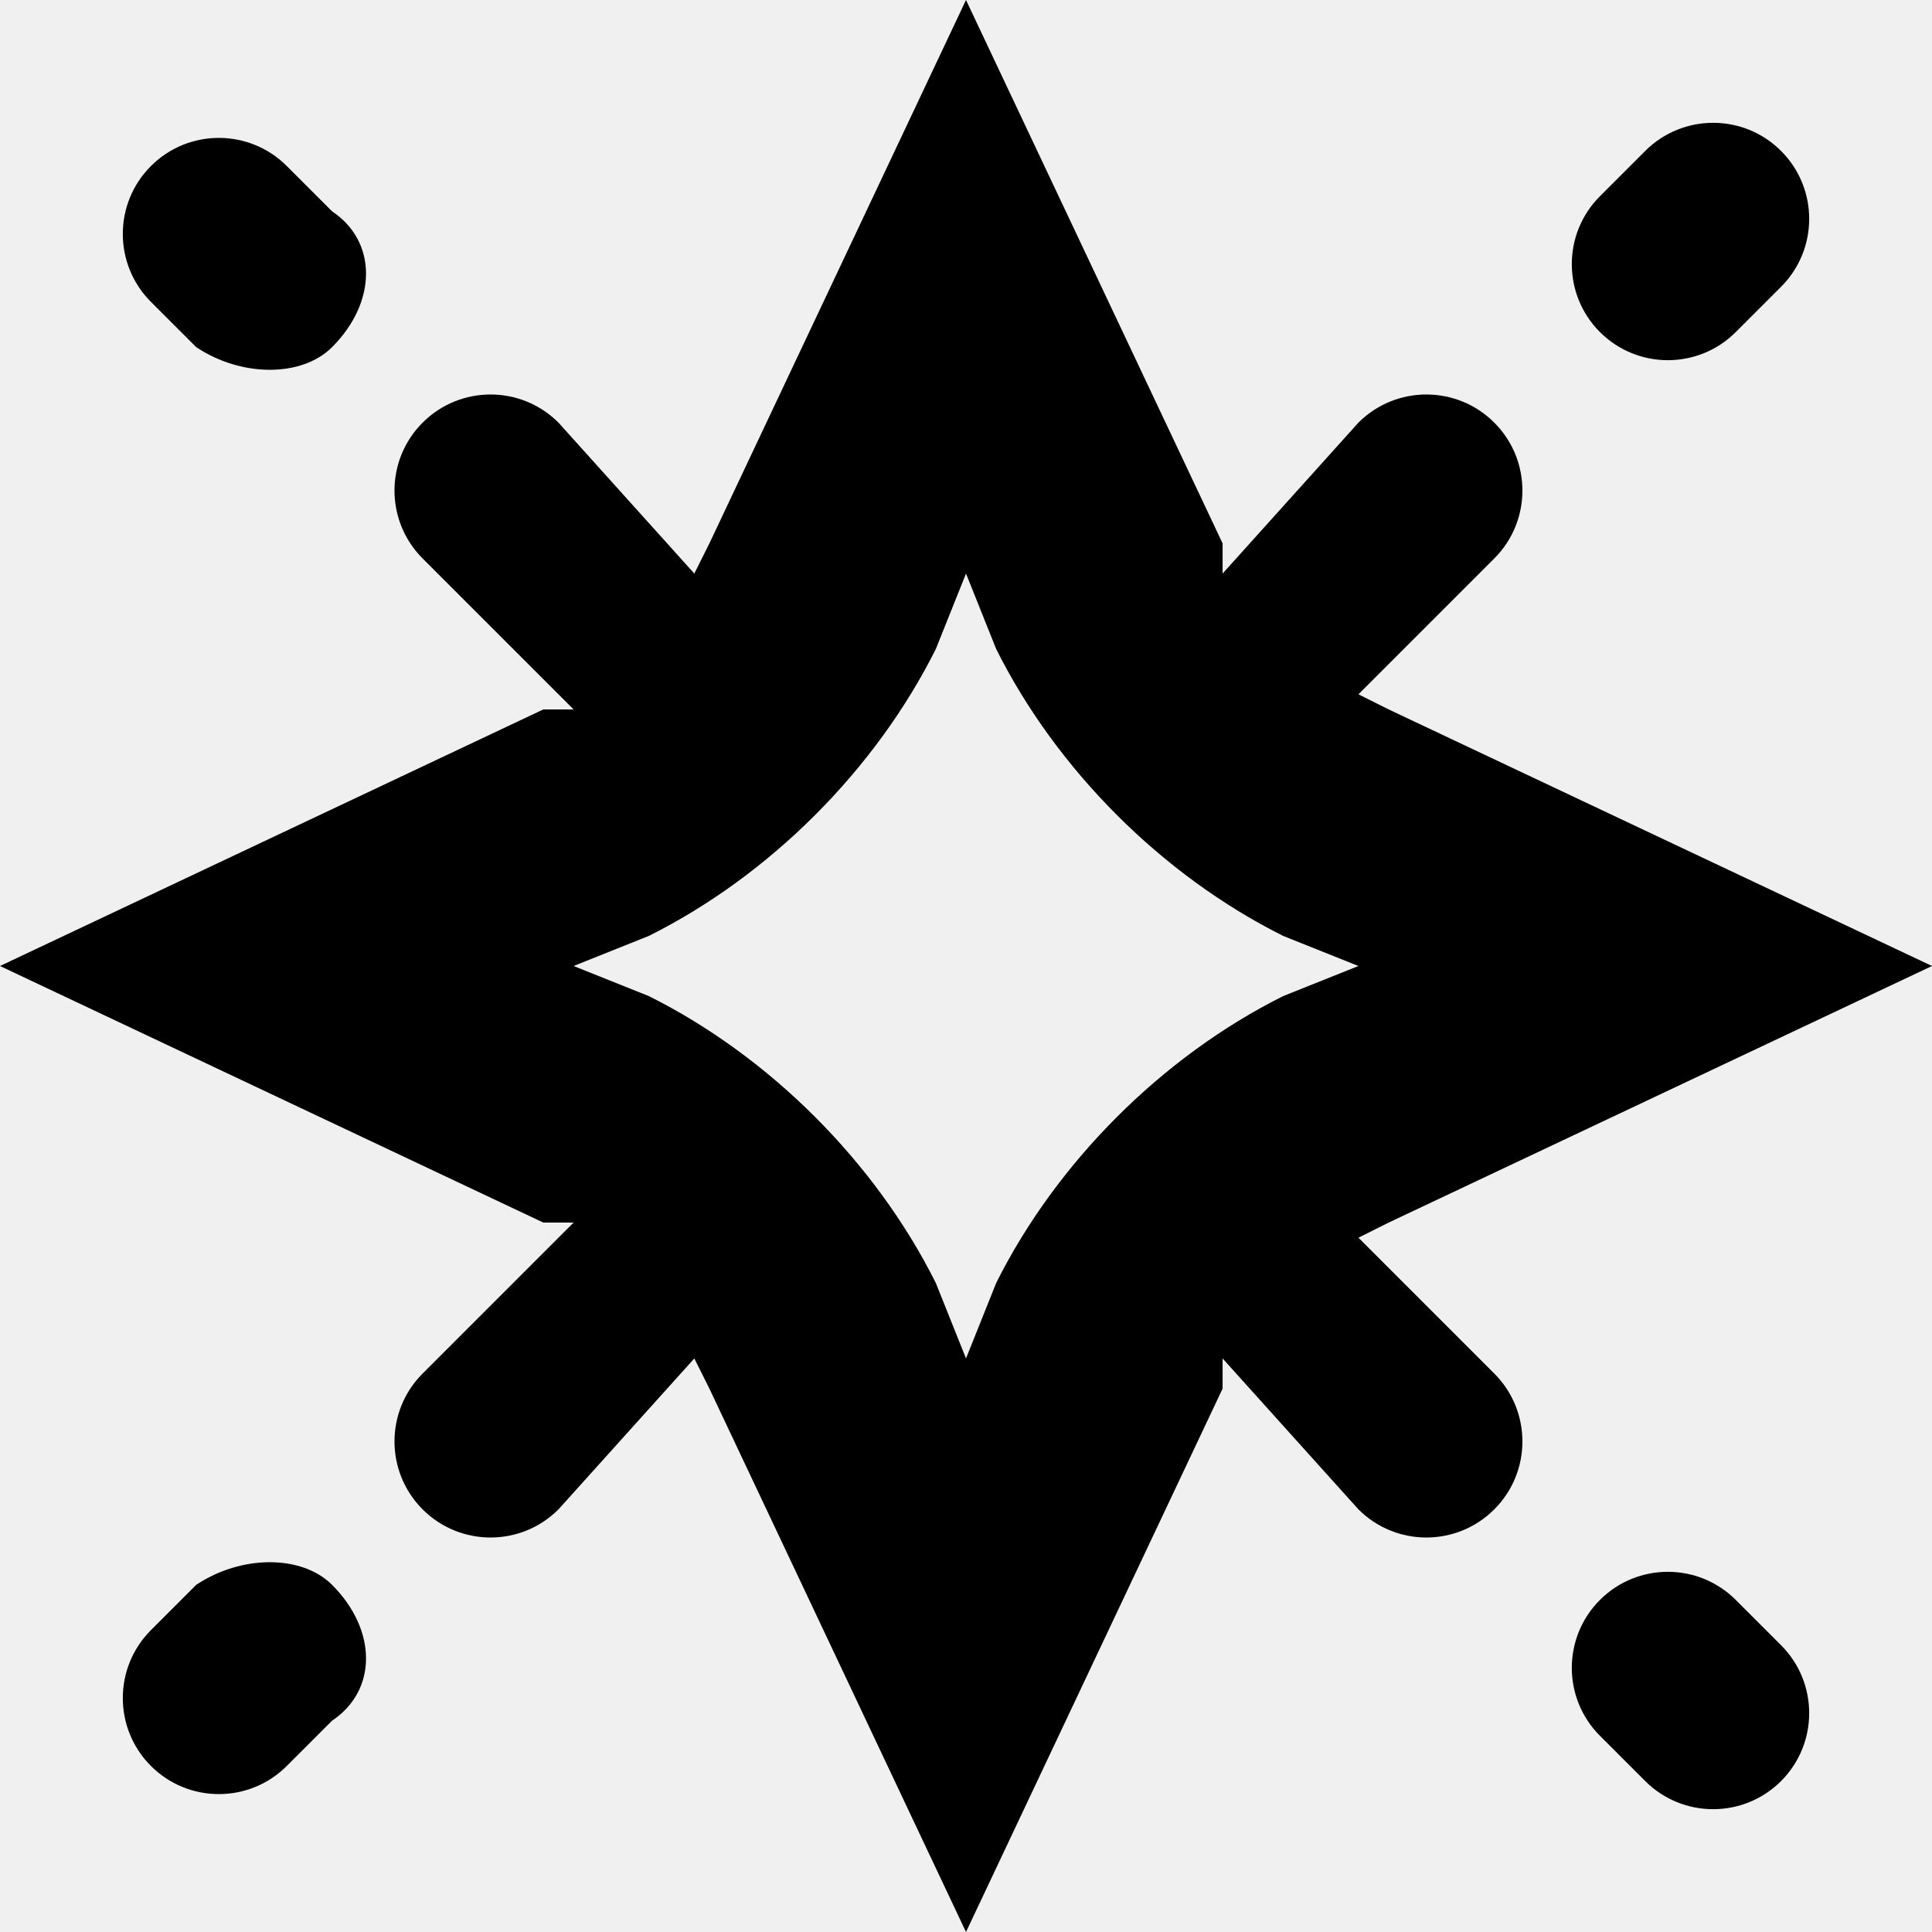
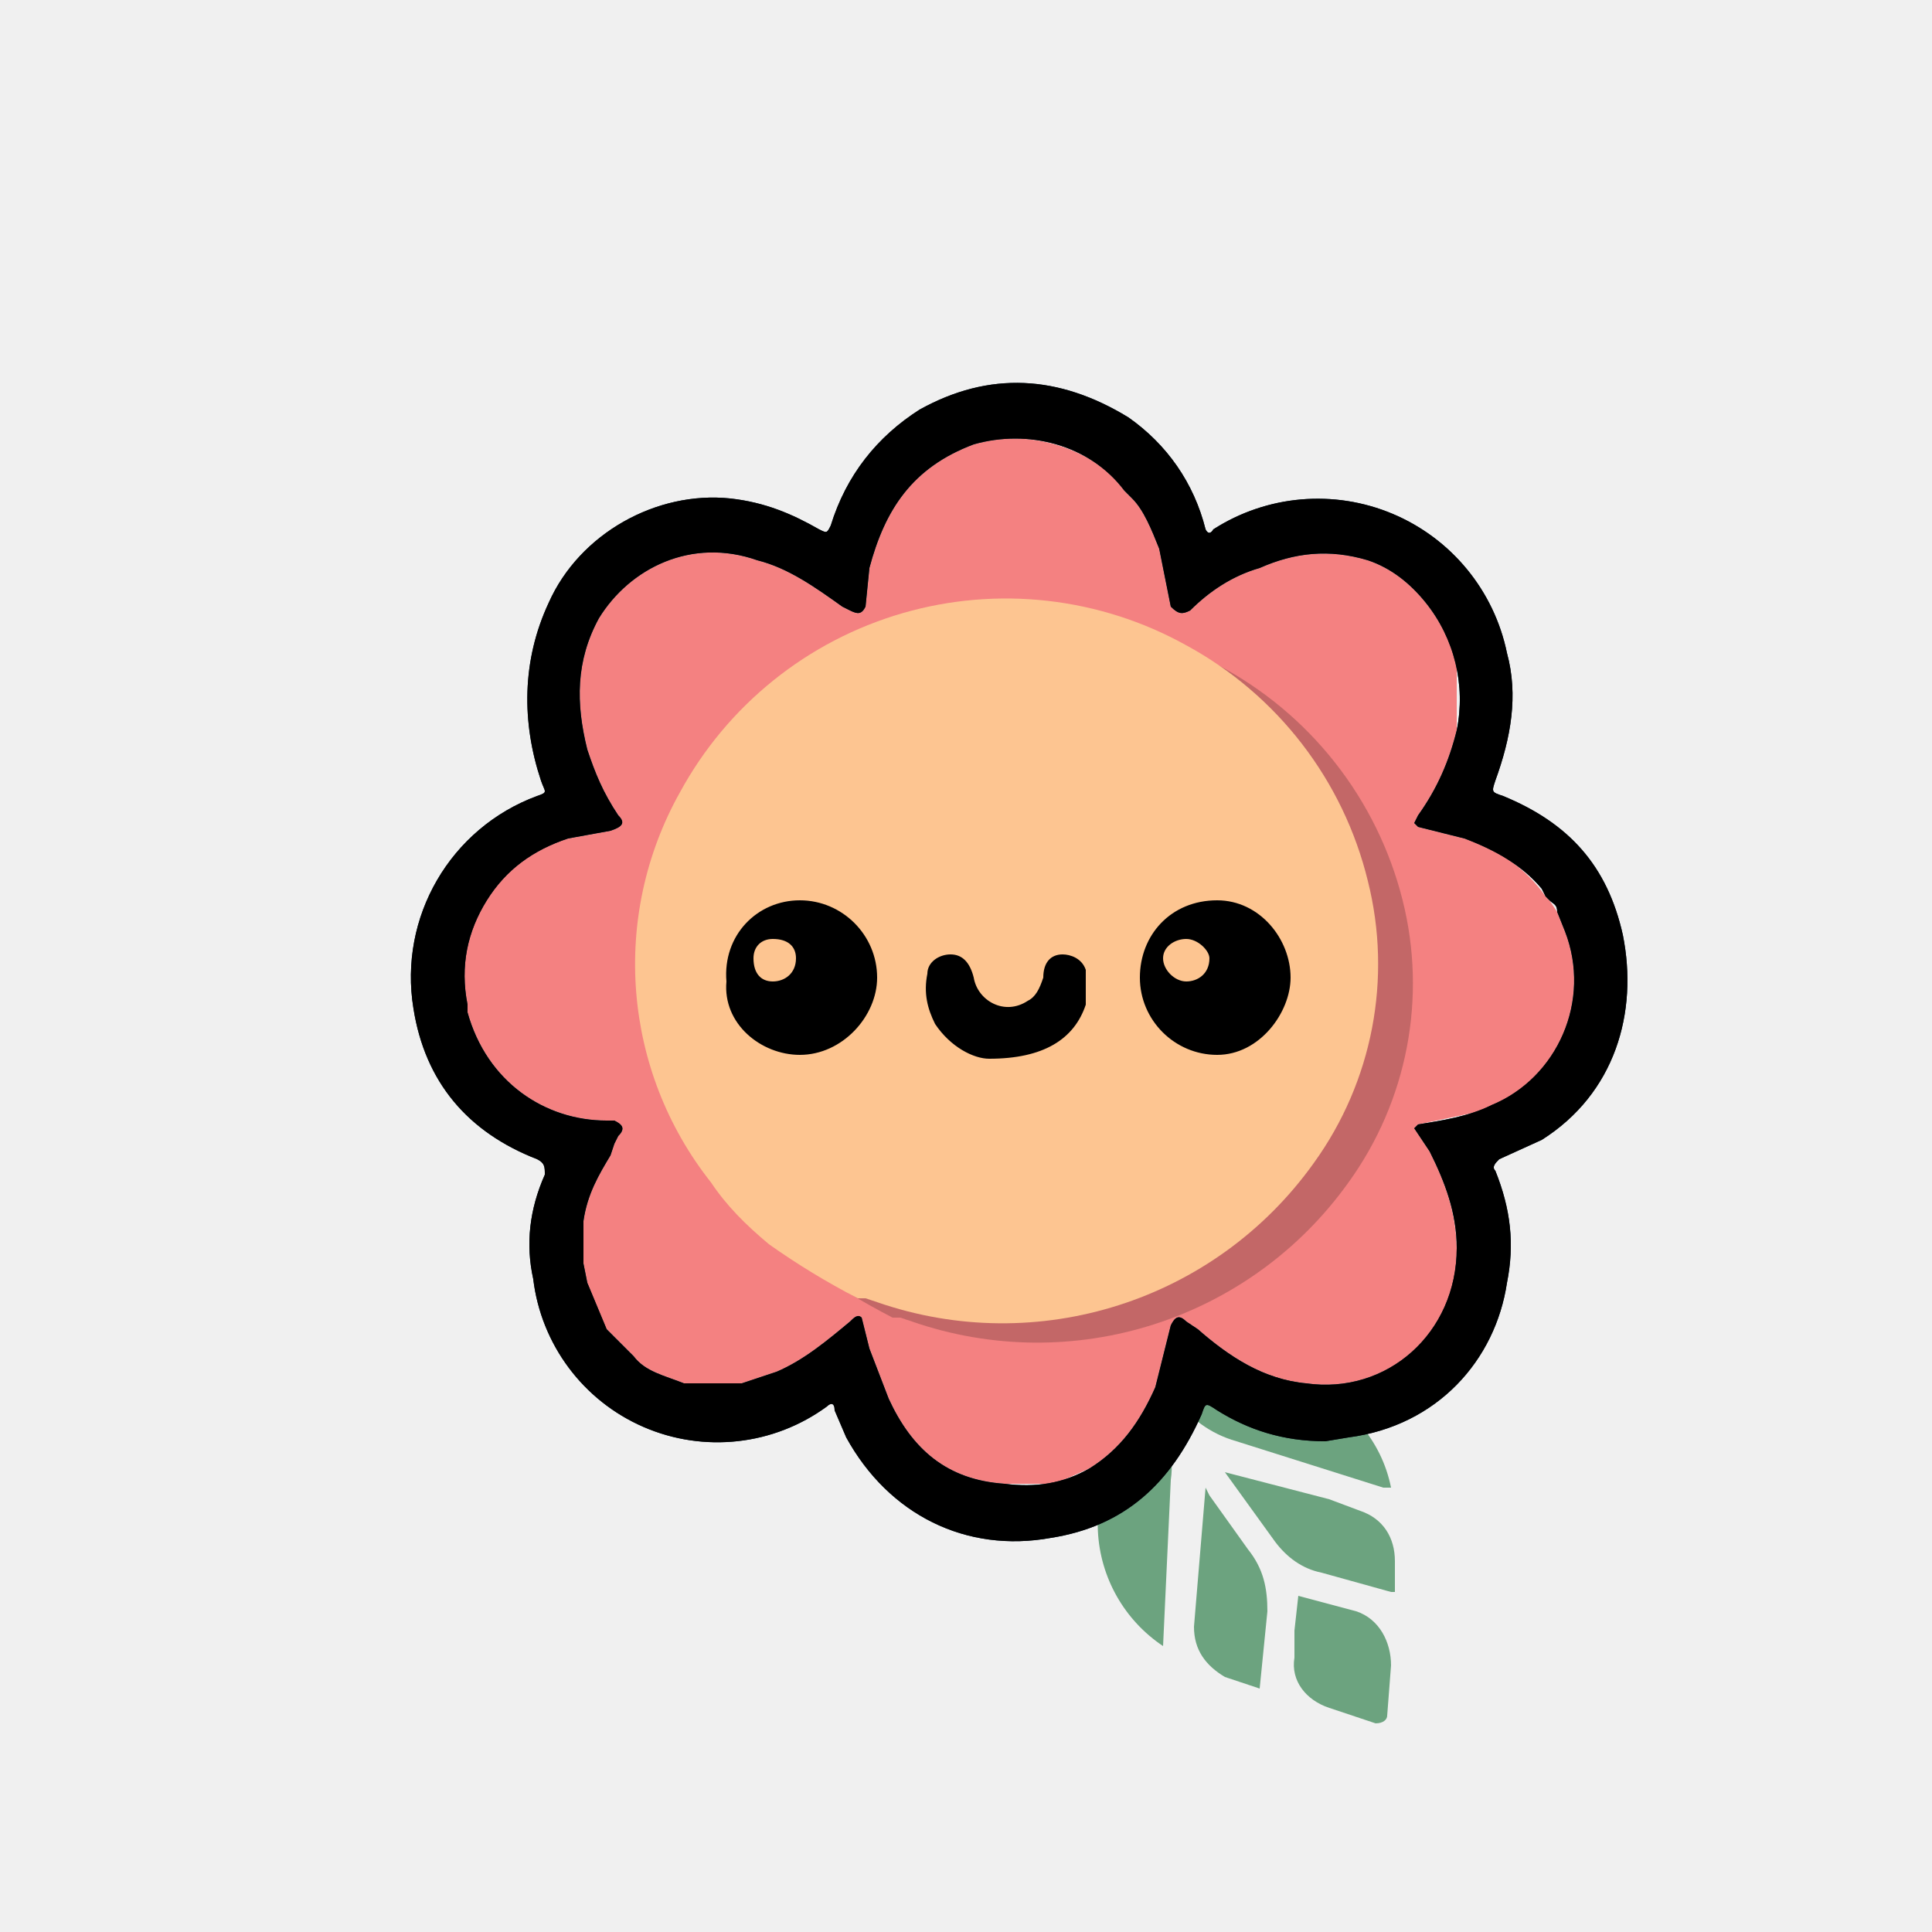
- <svg xmlns="http://www.w3.org/2000/svg" viewBox="0 0 128 128">
-   <path fill-rule="evenodd" d="M81 36 64 0 47 36l-1 2-9-10a6 6 0 0 0-9 9l10 10h-2L0 64l36 17h2L28 91a6 6 0 1 0 9 9l9-10 1 2 17 36 17-36v-2l9 10a6 6 0 1 0 9-9l-9-9 2-1 36-17-36-17-2-1 9-9a6 6 0 1 0-9-9l-9 10v-2Zm-17 2-2 5c-4 8-11 15-19 19l-5 2 5 2c8 4 15 11 19 19l2 5 2-5c4-8 11-15 19-19l5-2-5-2c-8-4-15-11-19-19l-2-5Z" clip-rule="evenodd" />
-   <path d="M118 19a6 6 0 0 0-9-9l-3 3a6 6 0 1 0 9 9l3-3Zm-96 4c-2 2-6 2-9 0l-3-3a6 6 0 1 1 9-9l3 3c3 2 3 6 0 9Zm0 82c-2-2-6-2-9 0l-3 3a6 6 0 1 0 9 9l3-3c3-2 3-6 0-9Zm96 4a6 6 0 0 1-9 9l-3-3a6 6 0 1 1 9-9l3 3Z" />
-   <style>path{fill:#000}@media (prefers-color-scheme:dark){path{fill:#fff}}</style>
+ <svg xmlns="http://www.w3.org/2000/svg" viewBox="0 0 500 500">
+   <defs>
+     <style>.cls-2{fill:#6ca37f}.cls-5{fill:#fdc591}</style>
+   </defs>
+   <g id="Layer_1" data-name="Layer 1">
+     <path d="M303 361c22-14 52-1 57 24h-2l-38-12c-7-2-12-6-17-12ZM298 365c4 5 6 11 5 18l-2 43a38 38 0 0 1-3-61ZM317 381l27 7 8 3c6 2 9 7 9 13v8h-1l-18-5c-5-1-9-4-12-8l-13-18ZM326 437l-9-3c-5-3-8-7-8-13l3-36 1 2 10 14c4 5 5 10 5 16l-2 20ZM336 413l15 4c6 2 9 8 9 14l-1 13c0 1-1 2-3 2l-12-4c-6-2-10-7-9-13v-7l1-9Z" class="cls-2" />
+   </g>
+   <g id="Layer_3" data-name="Layer 3">
+     <path fill="#f48181" d="m386 287-19 4-1 1 4 6c4 8 7 16 7 26 0 21-18 37-39 34-11-1-20-7-28-14l-3-2c-2-2-3-1-4 1l-4 16c-4 9-9 16-17 21l-9 4h-13c-15-1-24-9-30-22l-5-13-2-8c-1-1-2 0-3 1-6 5-12 10-19 13l-9 3h-15c-5-2-10-3-13-7l-7-7a29 29 0 0 1-5-12l-1-5v-11c1-7 4-12 7-17l1-3 1-2c2-2 1-3-1-4h-2c-16 0-31-10-36-28v-2a36 36 0 0 1 26-43l11-2c3-1 4-2 2-4-4-6-6-11-8-17-3-12-3-23 3-34 8-13 24-21 41-15 8 2 15 7 22 12l2 1c2 1 3 1 4-1l1-10c4-15 11-26 27-32 7-2 14-2 21 0s14 6 18 12l2 2c3 3 5 8 7 13l3 15c2 2 3 2 5 1 5-5 11-9 18-11 9-4 18-5 28-2 6 2 11 6 15 11s7 11 8 17v16c-2 8-5 15-10 22l-1 2 1 1 12 3a39 39 0 0 1 21 15l1 1 2 3 2 5c7 18-2 38-19 46Z" />
+     <path d="M363 233a95 95 0 0 0-48-61 96 96 0 0 0-130 38 91 91 0 0 0 7 101l16 16a193 193 0 0 0 23 14h2l3 1a99 99 0 0 0 113-36 88 88 0 0 0 14-73Z" opacity=".2" />
+     <path d="M200 243c-3 0-5 2-5 5 0 4 2 6 5 6s6-2 6-6c0-3-2-5-6-5ZM307 243c-3 0-6 2-6 5 0 4 3 6 6 6s6-2 6-6c0-2-3-5-6-5Z" class="cls-5" />
+     <path d="M354 228a95 95 0 0 0-47-61 96 96 0 0 0-131 38 91 91 0 0 0 8 101c4 6 9 11 15 16a193 193 0 0 0 23 14h2l3 1a99 99 0 0 0 113-36 88 88 0 0 0 14-73Z" class="cls-5" />
+     <path d="M188 254c-1-12 8-21 19-21s20 9 20 20c0 10-9 20-20 20-10 0-20-8-19-19Zm12 0c3 0 6-2 6-6 0-3-2-5-6-5-3 0-5 2-5 5 0 4 2 6 5 6ZM334 253c0 9-8 20-19 20s-20-9-20-20 8-20 20-20c11 0 19 10 19 20Zm-27 1c3 0 6-2 6-6 0-2-3-5-6-5s-6 2-6 5 3 6 6 6ZM256 274c-4 0-10-3-14-9-2-4-3-8-2-13 0-3 3-5 6-5s5 2 6 6c1 6 8 10 14 6 2-1 3-3 4-6 0-4 2-6 5-6 2 0 5 1 6 4v9c-3 9-11 14-25 14Z" />
+     <path fill="#0e2636" d="M343 373c-11 0-20-3-28-8-3-2-3-2-4 1-8 18-20 29-39 32-22 4-42-6-53-26l-3-7c0-2-1-2-2-1a48 48 0 0 1-76-33c-2-9-1-18 3-27 0-2 0-3-2-4-18-7-29-20-32-39a50 50 0 0 1 32-55c3-1 2-1 1-4-5-15-5-31 2-46 8-18 28-29 47-27 9 1 16 4 23 8 2 1 2 1 3-1 4-13 12-23 23-30 18-10 36-9 54 2 10 7 17 17 20 29 1 2 2 0 2 0a50 50 0 0 1 76 32c3 11 1 22-3 33-1 3-1 3 2 4 17 7 27 18 31 36 4 20-2 41-21 53l-11 5c-1 1-2 2-1 3 4 10 5 19 3 29-3 20-18 37-41 40l-6 1Zm57-141-1-2c-5-6-12-10-20-13l-12-3-1-1 1-2c5-7 8-14 10-22a40 40 0 0 0-8-33c-4-5-9-9-15-11-10-3-19-2-28 2-7 2-13 6-18 11-2 1-3 1-5-1l-3-15c-2-5-4-10-7-13l-2-2c-9-12-25-16-39-12-16 6-23 17-27 32l-1 10c-1 2-2 2-4 1l-2-1c-7-5-14-10-22-12-17-6-33 2-41 15-6 11-6 22-3 34 2 6 4 11 8 17 2 2 1 3-2 4l-11 2c-9 3-16 8-21 16s-7 17-5 27v2c5 18 20 28 36 28h2c2 1 3 2 1 4l-1 2-1 3c-3 5-6 10-7 17v11l1 5 5 12 7 7c3 4 8 5 13 7h15l9-3c7-3 13-8 19-13 1-1 2-2 3-1l2 8 5 13c6 13 15 21 30 22 8 1 15 0 22-4 8-5 13-12 17-21l4-16c1-2 2-3 4-1l3 2c8 7 17 13 28 14 21 3 39-13 39-35 0-9-3-17-7-25l-4-6 1-1c6-1 13-2 19-5 17-7 26-27 19-45l-2-5c0-2-1-2-2-3l-1-1Z" />
+     <path d="M343 373c-11 0-20-3-28-8-3-2-3-2-4 1-8 18-20 29-39 32-22 4-42-6-53-26l-3-7c0-2-1-2-2-1a48 48 0 0 1-76-33c-2-9-1-18 3-27 0-2 0-3-2-4-18-7-29-20-32-39a50 50 0 0 1 32-55c3-1 2-1 1-4-5-15-5-31 2-46 8-18 28-29 47-27 9 1 16 4 23 8 2 1 2 1 3-1 4-13 12-23 23-30 18-10 36-9 54 2 10 7 17 17 20 29 1 2 2 0 2 0a50 50 0 0 1 76 32c3 11 1 22-3 33-1 3-1 3 2 4 17 7 27 18 31 36 4 20-2 41-21 53l-11 5c-1 1-2 2-1 3 4 10 5 19 3 29-3 20-18 37-41 40l-6 1Zm57-141-1-2c-5-6-12-10-20-13l-12-3-1-1 1-2c5-7 8-14 10-22a40 40 0 0 0-8-33c-4-5-9-9-15-11-10-3-19-2-28 2-7 2-13 6-18 11-2 1-3 1-5-1l-3-15c-2-5-4-10-7-13l-2-2c-9-12-25-16-39-12-16 6-23 17-27 32l-1 10c-1 2-2 2-4 1l-2-1c-7-5-14-10-22-12-17-6-33 2-41 15-6 11-6 22-3 34 2 6 4 11 8 17 2 2 1 3-2 4l-11 2c-9 3-16 8-21 16s-7 17-5 27v2c5 18 20 28 36 28h2c2 1 3 2 1 4l-1 2-1 3c-3 5-6 10-7 17v11l1 5 5 12 7 7c3 4 8 5 13 7h15l9-3c7-3 13-8 19-13 1-1 2-2 3-1l2 8 5 13c6 13 15 21 30 22 8 1 15 0 22-4 8-5 13-12 17-21l4-16c1-2 2-3 4-1l3 2c8 7 17 13 28 14 21 3 39-13 39-35 0-9-3-17-7-25l-4-6 1-1c6-1 13-2 19-5 17-7 26-27 19-45l-2-5c0-2-1-2-2-3l-1-1Z" />
+   </g>
</svg>
